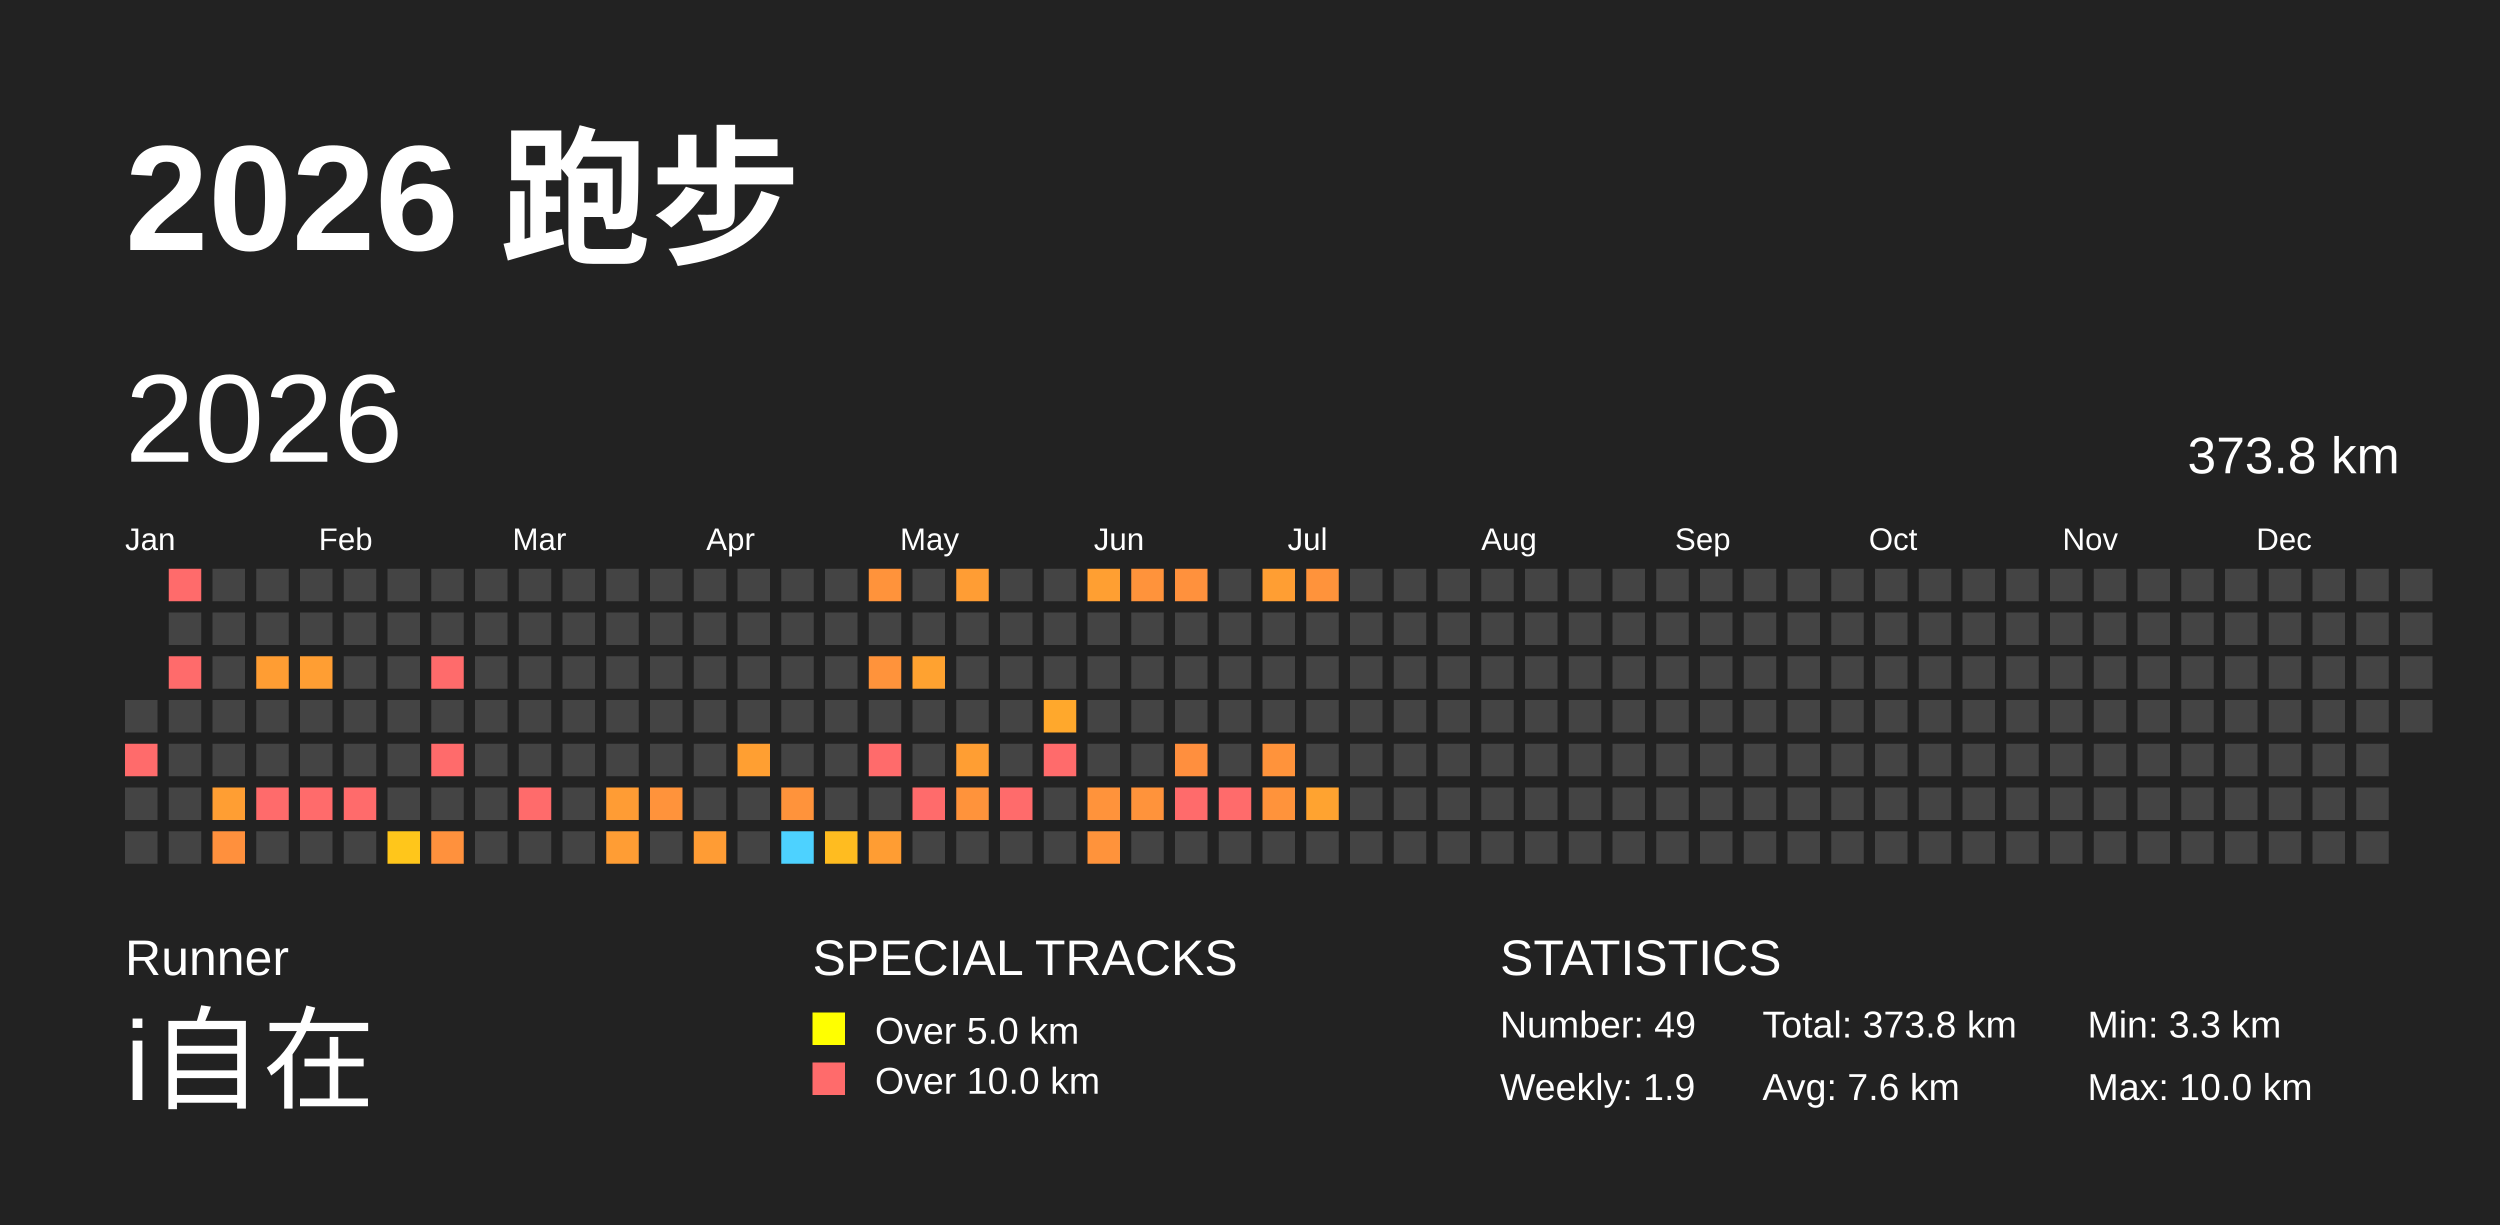
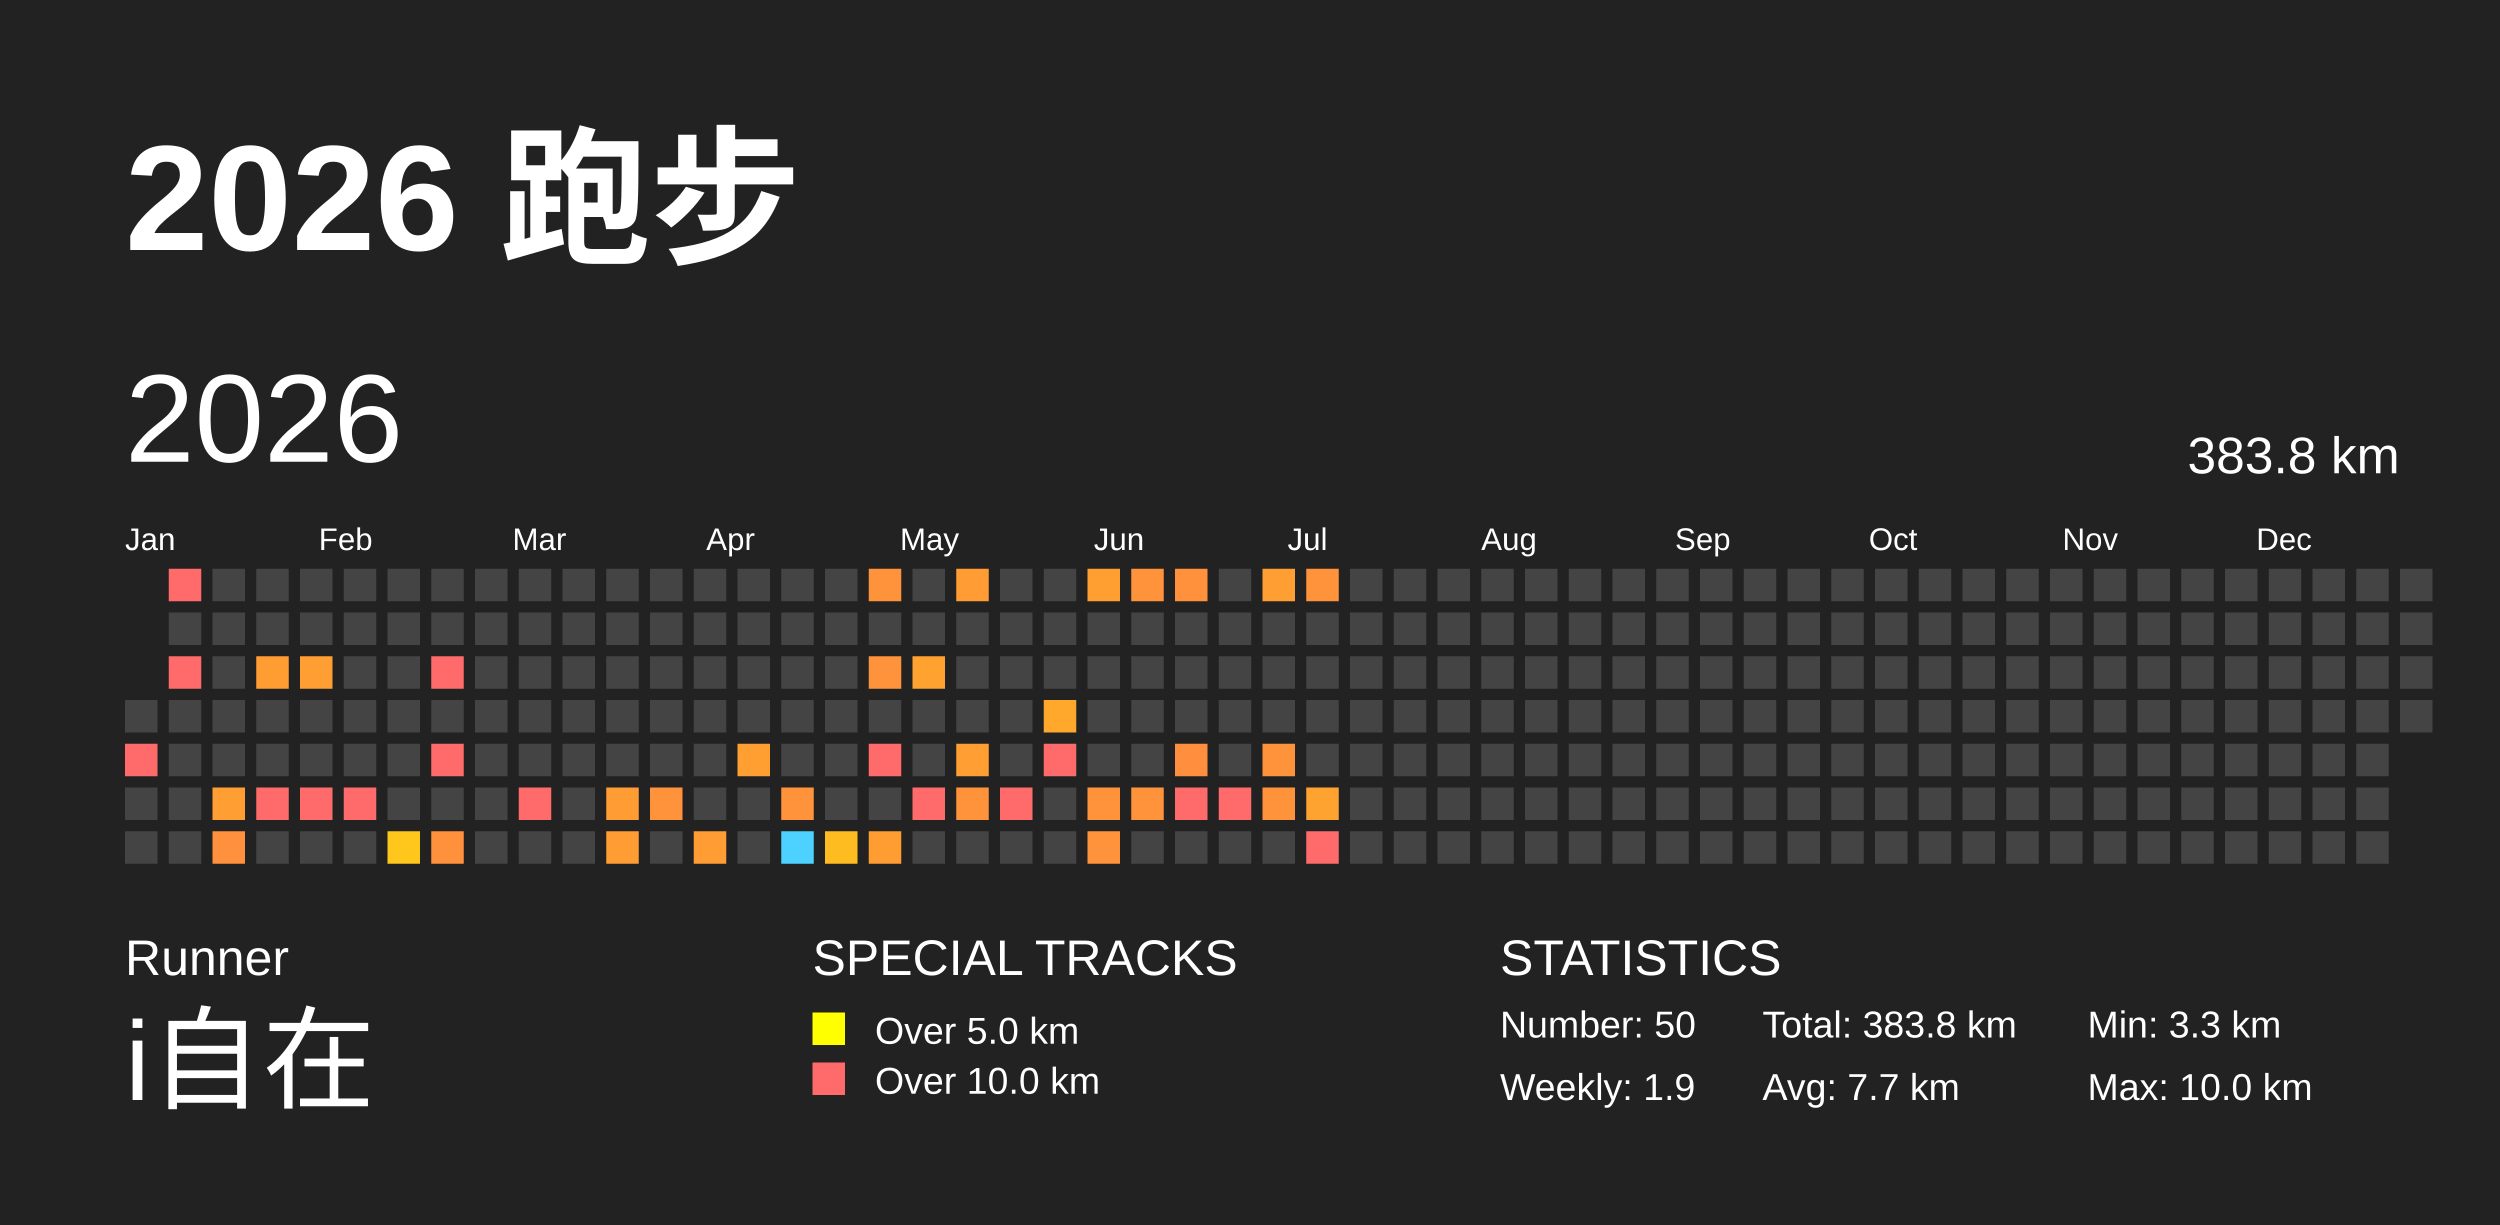
<svg xmlns="http://www.w3.org/2000/svg" baseProfile="full" height="98mm" version="1.1" viewBox="0,0,200,98" width="200mm">
  <defs />
  <rect fill="#222222" height="98" width="200" x="0" y="0" />
  <text fill="#FFFFFF" style="font-size:12px; font-family:Arial; font-weight:bold;" x="10" y="20">2026 跑步</text>
  <text fill="#FFFFFF" style="font-size:4px; font-family:Arial" x="10" y="78">Runner</text>
  <text fill="#FFFFFF" style="font-size:9px; font-family:Arial" x="10" y="88">i自在</text>
  <text fill="#FFFFFF" style="font-size:4px; font-family:Arial" x="65" y="78">SPECIAL TRACKS</text>
  <rect fill="#FFFF00" height="2.6" width="2.6" x="65" y="81" />
  <text fill="#FFFFFF" style="font-size:3px; font-family:Arial" x="70" y="83.5">Over 5.0 km</text>
  <rect fill="#FF6B6B" height="2.6" width="2.6" x="65" y="85" />
  <text fill="#FFFFFF" style="font-size:3px; font-family:Arial" x="70" y="87.5">Over 10.0 km</text>
  <text fill="#FFFFFF" style="font-size:4px; font-family:Arial" x="120" y="78">STATISTICS</text>
-   <text fill="#FFFFFF" style="font-size:3px; font-family:Arial" x="120" y="83">Number: 49</text>
+   <text fill="#FFFFFF" style="font-size:3px; font-family:Arial" x="120" y="83">Number: 50</text>
  <text fill="#FFFFFF" style="font-size:3px; font-family:Arial" x="120" y="88">Weekly: 1.9</text>
-   <text fill="#FFFFFF" style="font-size:3px; font-family:Arial" x="141" y="83">Total: 373.8 km</text>
-   <text fill="#FFFFFF" style="font-size:3px; font-family:Arial" x="141" y="88">Avg: 7.6 km</text>
+   <text fill="#FFFFFF" style="font-size:3px; font-family:Arial" x="141" y="83">Total: 383.8 km</text>
+   <text fill="#FFFFFF" style="font-size:3px; font-family:Arial" x="141" y="88">Avg: 7.7 km</text>
  <text fill="#FFFFFF" style="font-size:3px; font-family:Arial" x="167" y="83">Min: 3.3 km</text>
  <text fill="#FFFFFF" style="font-size:3px; font-family:Arial" x="167" y="88">Max: 10.0 km</text>
  <text dominant-baseline="hanging" fill="#FFFFFF" style="font-size:10.0px; font-family:Arial;" x="10" y="30">2026</text>
-   <text dominant-baseline="hanging" fill="#FFFFFF" style="font-size:4.125px; font-family:Arial;" x="175" y="35">373.8 km</text>
+   <text dominant-baseline="hanging" fill="#FFFFFF" style="font-size:4.125px; font-family:Arial;" x="175" y="35">383.8 km</text>
  <text fill="#FFFFFF" style="font-size:2.5px; font-family:Arial" x="10.0" y="44">Jan</text>
  <text fill="#FFFFFF" style="font-size:2.5px; font-family:Arial" x="25.5" y="44">Feb</text>
  <text fill="#FFFFFF" style="font-size:2.5px; font-family:Arial" x="41.0" y="44">Mar</text>
  <text fill="#FFFFFF" style="font-size:2.5px; font-family:Arial" x="56.5" y="44">Apr</text>
  <text fill="#FFFFFF" style="font-size:2.5px; font-family:Arial" x="72.0" y="44">May</text>
  <text fill="#FFFFFF" style="font-size:2.5px; font-family:Arial" x="87.5" y="44">Jun</text>
  <text fill="#FFFFFF" style="font-size:2.5px; font-family:Arial" x="103.0" y="44">Jul</text>
  <text fill="#FFFFFF" style="font-size:2.5px; font-family:Arial" x="118.5" y="44">Aug</text>
  <text fill="#FFFFFF" style="font-size:2.5px; font-family:Arial" x="134.0" y="44">Sep</text>
  <text fill="#FFFFFF" style="font-size:2.5px; font-family:Arial" x="149.5" y="44">Oct</text>
  <text fill="#FFFFFF" style="font-size:2.5px; font-family:Arial" x="165.0" y="44">Nov</text>
  <text fill="#FFFFFF" style="font-size:2.5px; font-family:Arial" x="180.5" y="44">Dec</text>
  <rect fill="#444444" height="2.6" width="2.6" x="10.0" y="56.0" />
  <rect fill="#FF6B6B" height="2.6" width="2.6" x="10.0" y="59.5" />
  <rect fill="#444444" height="2.6" width="2.6" x="10.0" y="63.0" />
  <rect fill="#444444" height="2.6" width="2.6" x="10.0" y="66.5" />
  <rect fill="#FF6B6B" height="2.6" width="2.6" x="13.5" y="45.5" />
  <rect fill="#444444" height="2.6" width="2.6" x="13.5" y="49.0" />
  <rect fill="#FF6B6B" height="2.6" width="2.6" x="13.5" y="52.5" />
  <rect fill="#444444" height="2.6" width="2.6" x="13.5" y="56.0" />
  <rect fill="#444444" height="2.6" width="2.6" x="13.5" y="59.5" />
  <rect fill="#444444" height="2.6" width="2.6" x="13.5" y="63.0" />
  <rect fill="#444444" height="2.6" width="2.6" x="13.5" y="66.5" />
  <rect fill="#444444" height="2.6" width="2.6" x="17.0" y="45.5" />
  <rect fill="#444444" height="2.6" width="2.6" x="17.0" y="49.0" />
  <rect fill="#444444" height="2.6" width="2.6" x="17.0" y="52.5" />
  <rect fill="#444444" height="2.6" width="2.6" x="17.0" y="56.0" />
  <rect fill="#444444" height="2.6" width="2.6" x="17.0" y="59.5" />
  <rect fill="#ff9e33" height="2.6" width="2.6" x="17.0" y="63.0" />
  <rect fill="#ff903d" height="2.6" width="2.6" x="17.0" y="66.5" />
  <rect fill="#444444" height="2.6" width="2.6" x="20.5" y="45.5" />
  <rect fill="#444444" height="2.6" width="2.6" x="20.5" y="49.0" />
  <rect fill="#ff9d33" height="2.6" width="2.6" x="20.5" y="52.5" />
  <rect fill="#444444" height="2.6" width="2.6" x="20.5" y="56.0" />
  <rect fill="#444444" height="2.6" width="2.6" x="20.5" y="59.5" />
  <rect fill="#FF6B6B" height="2.6" width="2.6" x="20.5" y="63.0" />
  <rect fill="#444444" height="2.6" width="2.6" x="20.5" y="66.5" />
  <rect fill="#444444" height="2.6" width="2.6" x="24.0" y="45.5" />
  <rect fill="#444444" height="2.6" width="2.6" x="24.0" y="49.0" />
  <rect fill="#ff9e33" height="2.6" width="2.6" x="24.0" y="52.5" />
  <rect fill="#444444" height="2.6" width="2.6" x="24.0" y="56.0" />
  <rect fill="#444444" height="2.6" width="2.6" x="24.0" y="59.5" />
  <rect fill="#FF6B6B" height="2.6" width="2.6" x="24.0" y="63.0" />
  <rect fill="#444444" height="2.6" width="2.6" x="24.0" y="66.5" />
  <rect fill="#444444" height="2.6" width="2.6" x="27.5" y="45.5" />
  <rect fill="#444444" height="2.6" width="2.6" x="27.5" y="49.0" />
  <rect fill="#444444" height="2.6" width="2.6" x="27.5" y="52.5" />
  <rect fill="#444444" height="2.6" width="2.6" x="27.5" y="56.0" />
  <rect fill="#444444" height="2.6" width="2.6" x="27.5" y="59.5" />
  <rect fill="#FF6B6B" height="2.6" width="2.6" x="27.5" y="63.0" />
  <rect fill="#444444" height="2.6" width="2.6" x="27.5" y="66.5" />
  <rect fill="#444444" height="2.6" width="2.6" x="31.0" y="45.5" />
  <rect fill="#444444" height="2.6" width="2.6" x="31.0" y="49.0" />
  <rect fill="#444444" height="2.6" width="2.6" x="31.0" y="52.5" />
  <rect fill="#444444" height="2.6" width="2.6" x="31.0" y="56.0" />
  <rect fill="#444444" height="2.6" width="2.6" x="31.0" y="59.5" />
  <rect fill="#444444" height="2.6" width="2.6" x="31.0" y="63.0" />
  <rect fill="#ffc61b" height="2.6" width="2.6" x="31.0" y="66.5" />
  <rect fill="#444444" height="2.6" width="2.6" x="34.5" y="45.5" />
  <rect fill="#444444" height="2.6" width="2.6" x="34.5" y="49.0" />
  <rect fill="#FF6B6B" height="2.6" width="2.6" x="34.5" y="52.5" />
  <rect fill="#444444" height="2.6" width="2.6" x="34.5" y="56.0" />
  <rect fill="#FF6B6B" height="2.6" width="2.6" x="34.5" y="59.5" />
  <rect fill="#444444" height="2.6" width="2.6" x="34.5" y="63.0" />
  <rect fill="#ff913d" height="2.6" width="2.6" x="34.5" y="66.5" />
  <rect fill="#444444" height="2.6" width="2.6" x="38.0" y="45.5" />
  <rect fill="#444444" height="2.6" width="2.6" x="38.0" y="49.0" />
  <rect fill="#444444" height="2.6" width="2.6" x="38.0" y="52.5" />
  <rect fill="#444444" height="2.6" width="2.6" x="38.0" y="56.0" />
  <rect fill="#444444" height="2.6" width="2.6" x="38.0" y="59.5" />
  <rect fill="#444444" height="2.6" width="2.6" x="38.0" y="63.0" />
  <rect fill="#444444" height="2.6" width="2.6" x="38.0" y="66.5" />
  <rect fill="#444444" height="2.6" width="2.6" x="41.5" y="45.5" />
  <rect fill="#444444" height="2.6" width="2.6" x="41.5" y="49.0" />
  <rect fill="#444444" height="2.6" width="2.6" x="41.5" y="52.5" />
  <rect fill="#444444" height="2.6" width="2.6" x="41.5" y="56.0" />
  <rect fill="#444444" height="2.6" width="2.6" x="41.5" y="59.5" />
  <rect fill="#FF6B6B" height="2.6" width="2.6" x="41.5" y="63.0" />
  <rect fill="#444444" height="2.6" width="2.6" x="41.5" y="66.5" />
  <rect fill="#444444" height="2.6" width="2.6" x="45.0" y="45.5" />
  <rect fill="#444444" height="2.6" width="2.6" x="45.0" y="49.0" />
  <rect fill="#444444" height="2.6" width="2.6" x="45.0" y="52.5" />
  <rect fill="#444444" height="2.6" width="2.6" x="45.0" y="56.0" />
  <rect fill="#444444" height="2.6" width="2.6" x="45.0" y="59.5" />
  <rect fill="#444444" height="2.6" width="2.6" x="45.0" y="63.0" />
  <rect fill="#444444" height="2.6" width="2.6" x="45.0" y="66.5" />
  <rect fill="#444444" height="2.6" width="2.6" x="48.5" y="45.5" />
  <rect fill="#444444" height="2.6" width="2.6" x="48.5" y="49.0" />
  <rect fill="#444444" height="2.6" width="2.6" x="48.5" y="52.5" />
  <rect fill="#444444" height="2.6" width="2.6" x="48.5" y="56.0" />
  <rect fill="#444444" height="2.6" width="2.6" x="48.5" y="59.5" />
  <rect fill="#ff9c34" height="2.6" width="2.6" x="48.5" y="63.0" />
  <rect fill="#ff9d34" height="2.6" width="2.6" x="48.5" y="66.5" />
  <rect fill="#444444" height="2.6" width="2.6" x="52.0" y="45.5" />
  <rect fill="#444444" height="2.6" width="2.6" x="52.0" y="49.0" />
  <rect fill="#444444" height="2.6" width="2.6" x="52.0" y="52.5" />
  <rect fill="#444444" height="2.6" width="2.6" x="52.0" y="56.0" />
  <rect fill="#444444" height="2.6" width="2.6" x="52.0" y="59.5" />
  <rect fill="#ff933b" height="2.6" width="2.6" x="52.0" y="63.0" />
  <rect fill="#444444" height="2.6" width="2.6" x="52.0" y="66.5" />
  <rect fill="#444444" height="2.6" width="2.6" x="55.5" y="45.5" />
  <rect fill="#444444" height="2.6" width="2.6" x="55.5" y="49.0" />
  <rect fill="#444444" height="2.6" width="2.6" x="55.5" y="52.5" />
  <rect fill="#444444" height="2.6" width="2.6" x="55.5" y="56.0" />
  <rect fill="#444444" height="2.6" width="2.6" x="55.5" y="59.5" />
  <rect fill="#444444" height="2.6" width="2.6" x="55.5" y="63.0" />
  <rect fill="#ff9c34" height="2.6" width="2.6" x="55.5" y="66.5" />
  <rect fill="#444444" height="2.6" width="2.6" x="59.0" y="45.5" />
  <rect fill="#444444" height="2.6" width="2.6" x="59.0" y="49.0" />
  <rect fill="#444444" height="2.6" width="2.6" x="59.0" y="52.5" />
  <rect fill="#444444" height="2.6" width="2.6" x="59.0" y="56.0" />
  <rect fill="#ff9f32" height="2.6" width="2.6" x="59.0" y="59.5" />
  <rect fill="#444444" height="2.6" width="2.6" x="59.0" y="63.0" />
  <rect fill="#444444" height="2.6" width="2.6" x="59.0" y="66.5" />
  <rect fill="#444444" height="2.6" width="2.6" x="62.5" y="45.5" />
  <rect fill="#444444" height="2.6" width="2.6" x="62.5" y="49.0" />
  <rect fill="#444444" height="2.6" width="2.6" x="62.5" y="52.5" />
  <rect fill="#444444" height="2.6" width="2.6" x="62.5" y="56.0" />
  <rect fill="#444444" height="2.6" width="2.6" x="62.5" y="59.5" />
  <rect fill="#ff933b" height="2.6" width="2.6" x="62.5" y="63.0" />
  <rect fill="#4dd2ff" height="2.6" width="2.6" x="62.5" y="66.5" />
  <rect fill="#444444" height="2.6" width="2.6" x="66.0" y="45.5" />
  <rect fill="#444444" height="2.6" width="2.6" x="66.0" y="49.0" />
  <rect fill="#444444" height="2.6" width="2.6" x="66.0" y="52.5" />
  <rect fill="#444444" height="2.6" width="2.6" x="66.0" y="56.0" />
  <rect fill="#444444" height="2.6" width="2.6" x="66.0" y="59.5" />
  <rect fill="#444444" height="2.6" width="2.6" x="66.0" y="63.0" />
  <rect fill="#ffbc20" height="2.6" width="2.6" x="66.0" y="66.5" />
  <rect fill="#ff933b" height="2.6" width="2.6" x="69.5" y="45.5" />
  <rect fill="#444444" height="2.6" width="2.6" x="69.5" y="49.0" />
  <rect fill="#ff933b" height="2.6" width="2.6" x="69.5" y="52.5" />
  <rect fill="#444444" height="2.6" width="2.6" x="69.5" y="56.0" />
  <rect fill="#FF6B6B" height="2.6" width="2.6" x="69.5" y="59.5" />
  <rect fill="#444444" height="2.6" width="2.6" x="69.5" y="63.0" />
  <rect fill="#ff9d33" height="2.6" width="2.6" x="69.5" y="66.5" />
  <rect fill="#444444" height="2.6" width="2.6" x="73.0" y="45.5" />
  <rect fill="#444444" height="2.6" width="2.6" x="73.0" y="49.0" />
  <rect fill="#ffa230" height="2.6" width="2.6" x="73.0" y="52.5" />
  <rect fill="#444444" height="2.6" width="2.6" x="73.0" y="56.0" />
  <rect fill="#444444" height="2.6" width="2.6" x="73.0" y="59.5" />
  <rect fill="#FF6B6B" height="2.6" width="2.6" x="73.0" y="63.0" />
  <rect fill="#444444" height="2.6" width="2.6" x="73.0" y="66.5" />
  <rect fill="#ff9d34" height="2.6" width="2.6" x="76.5" y="45.5" />
  <rect fill="#444444" height="2.6" width="2.6" x="76.5" y="49.0" />
  <rect fill="#444444" height="2.6" width="2.6" x="76.5" y="52.5" />
  <rect fill="#444444" height="2.6" width="2.6" x="76.5" y="56.0" />
  <rect fill="#ff9e33" height="2.6" width="2.6" x="76.5" y="59.5" />
  <rect fill="#ff933b" height="2.6" width="2.6" x="76.5" y="63.0" />
  <rect fill="#444444" height="2.6" width="2.6" x="76.5" y="66.5" />
  <rect fill="#444444" height="2.6" width="2.6" x="80.0" y="45.5" />
  <rect fill="#444444" height="2.6" width="2.6" x="80.0" y="49.0" />
  <rect fill="#444444" height="2.6" width="2.6" x="80.0" y="52.5" />
  <rect fill="#444444" height="2.6" width="2.6" x="80.0" y="56.0" />
  <rect fill="#444444" height="2.6" width="2.6" x="80.0" y="59.5" />
  <rect fill="#FF6B6B" height="2.6" width="2.6" x="80.0" y="63.0" />
  <rect fill="#444444" height="2.6" width="2.6" x="80.0" y="66.5" />
  <rect fill="#444444" height="2.6" width="2.6" x="83.5" y="45.5" />
  <rect fill="#444444" height="2.6" width="2.6" x="83.5" y="49.0" />
  <rect fill="#444444" height="2.6" width="2.6" x="83.5" y="52.5" />
  <rect fill="#ffa82c" height="2.6" width="2.6" x="83.5" y="56.0" />
  <rect fill="#FF6B6B" height="2.6" width="2.6" x="83.5" y="59.5" />
  <rect fill="#444444" height="2.6" width="2.6" x="83.5" y="63.0" />
  <rect fill="#444444" height="2.6" width="2.6" x="83.5" y="66.5" />
  <rect fill="#ff9f32" height="2.6" width="2.6" x="87.0" y="45.5" />
  <rect fill="#444444" height="2.6" width="2.6" x="87.0" y="49.0" />
  <rect fill="#444444" height="2.6" width="2.6" x="87.0" y="52.5" />
  <rect fill="#444444" height="2.6" width="2.6" x="87.0" y="56.0" />
  <rect fill="#444444" height="2.6" width="2.6" x="87.0" y="59.5" />
  <rect fill="#ff933b" height="2.6" width="2.6" x="87.0" y="63.0" />
  <rect fill="#ff933b" height="2.6" width="2.6" x="87.0" y="66.5" />
  <rect fill="#ff933b" height="2.6" width="2.6" x="90.5" y="45.5" />
  <rect fill="#444444" height="2.6" width="2.6" x="90.5" y="49.0" />
  <rect fill="#444444" height="2.6" width="2.6" x="90.5" y="52.5" />
  <rect fill="#444444" height="2.6" width="2.6" x="90.5" y="56.0" />
  <rect fill="#444444" height="2.6" width="2.6" x="90.5" y="59.5" />
  <rect fill="#ff933b" height="2.6" width="2.6" x="90.5" y="63.0" />
  <rect fill="#444444" height="2.6" width="2.6" x="90.5" y="66.5" />
  <rect fill="#ff913d" height="2.6" width="2.6" x="94.0" y="45.5" />
  <rect fill="#444444" height="2.6" width="2.6" x="94.0" y="49.0" />
  <rect fill="#444444" height="2.6" width="2.6" x="94.0" y="52.5" />
  <rect fill="#444444" height="2.6" width="2.6" x="94.0" y="56.0" />
  <rect fill="#ff8f3e" height="2.6" width="2.6" x="94.0" y="59.5" />
  <rect fill="#FF6B6B" height="2.6" width="2.6" x="94.0" y="63.0" />
  <rect fill="#444444" height="2.6" width="2.6" x="94.0" y="66.5" />
  <rect fill="#444444" height="2.6" width="2.6" x="97.5" y="45.5" />
  <rect fill="#444444" height="2.6" width="2.6" x="97.5" y="49.0" />
  <rect fill="#444444" height="2.6" width="2.6" x="97.5" y="52.5" />
  <rect fill="#444444" height="2.6" width="2.6" x="97.5" y="56.0" />
  <rect fill="#444444" height="2.6" width="2.6" x="97.5" y="59.5" />
  <rect fill="#FF6B6B" height="2.6" width="2.6" x="97.5" y="63.0" />
  <rect fill="#444444" height="2.6" width="2.6" x="97.5" y="66.5" />
  <rect fill="#ff9e33" height="2.6" width="2.6" x="101.0" y="45.5" />
  <rect fill="#444444" height="2.6" width="2.6" x="101.0" y="49.0" />
  <rect fill="#444444" height="2.6" width="2.6" x="101.0" y="52.5" />
  <rect fill="#444444" height="2.6" width="2.6" x="101.0" y="56.0" />
  <rect fill="#ff933b" height="2.6" width="2.6" x="101.0" y="59.5" />
  <rect fill="#ff933b" height="2.6" width="2.6" x="101.0" y="63.0" />
  <rect fill="#444444" height="2.6" width="2.6" x="101.0" y="66.5" />
  <rect fill="#ff933b" height="2.6" width="2.6" x="104.5" y="45.5" />
  <rect fill="#444444" height="2.6" width="2.6" x="104.5" y="49.0" />
  <rect fill="#444444" height="2.6" width="2.6" x="104.5" y="52.5" />
  <rect fill="#444444" height="2.6" width="2.6" x="104.5" y="56.0" />
  <rect fill="#444444" height="2.6" width="2.6" x="104.5" y="59.5" />
  <rect fill="#ffa330" height="2.6" width="2.6" x="104.5" y="63.0" />
-   <rect fill="#444444" height="2.6" width="2.6" x="104.5" y="66.5" />
+   <rect fill="#FF6B6B" height="2.6" width="2.6" x="104.5" y="66.5" />
  <rect fill="#444444" height="2.6" width="2.6" x="108.0" y="45.5" />
  <rect fill="#444444" height="2.6" width="2.6" x="108.0" y="49.0" />
  <rect fill="#444444" height="2.6" width="2.6" x="108.0" y="52.5" />
  <rect fill="#444444" height="2.6" width="2.6" x="108.0" y="56.0" />
  <rect fill="#444444" height="2.6" width="2.6" x="108.0" y="59.5" />
  <rect fill="#444444" height="2.6" width="2.6" x="108.0" y="63.0" />
  <rect fill="#444444" height="2.6" width="2.6" x="108.0" y="66.5" />
  <rect fill="#444444" height="2.6" width="2.6" x="111.5" y="45.5" />
  <rect fill="#444444" height="2.6" width="2.6" x="111.5" y="49.0" />
  <rect fill="#444444" height="2.6" width="2.6" x="111.5" y="52.5" />
  <rect fill="#444444" height="2.6" width="2.6" x="111.5" y="56.0" />
  <rect fill="#444444" height="2.6" width="2.6" x="111.5" y="59.5" />
  <rect fill="#444444" height="2.6" width="2.6" x="111.5" y="63.0" />
  <rect fill="#444444" height="2.6" width="2.6" x="111.5" y="66.5" />
  <rect fill="#444444" height="2.6" width="2.6" x="115.0" y="45.5" />
  <rect fill="#444444" height="2.6" width="2.6" x="115.0" y="49.0" />
  <rect fill="#444444" height="2.6" width="2.6" x="115.0" y="52.5" />
  <rect fill="#444444" height="2.6" width="2.6" x="115.0" y="56.0" />
  <rect fill="#444444" height="2.6" width="2.6" x="115.0" y="59.5" />
  <rect fill="#444444" height="2.6" width="2.6" x="115.0" y="63.0" />
  <rect fill="#444444" height="2.6" width="2.6" x="115.0" y="66.5" />
  <rect fill="#444444" height="2.6" width="2.6" x="118.5" y="45.5" />
  <rect fill="#444444" height="2.6" width="2.6" x="118.5" y="49.0" />
  <rect fill="#444444" height="2.6" width="2.6" x="118.5" y="52.5" />
  <rect fill="#444444" height="2.6" width="2.6" x="118.5" y="56.0" />
  <rect fill="#444444" height="2.6" width="2.6" x="118.5" y="59.5" />
  <rect fill="#444444" height="2.6" width="2.6" x="118.5" y="63.0" />
  <rect fill="#444444" height="2.6" width="2.6" x="118.5" y="66.5" />
  <rect fill="#444444" height="2.6" width="2.6" x="122.0" y="45.5" />
  <rect fill="#444444" height="2.6" width="2.6" x="122.0" y="49.0" />
  <rect fill="#444444" height="2.6" width="2.6" x="122.0" y="52.5" />
  <rect fill="#444444" height="2.6" width="2.6" x="122.0" y="56.0" />
  <rect fill="#444444" height="2.6" width="2.6" x="122.0" y="59.5" />
  <rect fill="#444444" height="2.6" width="2.6" x="122.0" y="63.0" />
  <rect fill="#444444" height="2.6" width="2.6" x="122.0" y="66.5" />
  <rect fill="#444444" height="2.6" width="2.6" x="125.5" y="45.5" />
  <rect fill="#444444" height="2.6" width="2.6" x="125.5" y="49.0" />
  <rect fill="#444444" height="2.6" width="2.6" x="125.5" y="52.5" />
  <rect fill="#444444" height="2.6" width="2.6" x="125.5" y="56.0" />
  <rect fill="#444444" height="2.6" width="2.6" x="125.5" y="59.5" />
  <rect fill="#444444" height="2.6" width="2.6" x="125.5" y="63.0" />
  <rect fill="#444444" height="2.6" width="2.6" x="125.5" y="66.5" />
  <rect fill="#444444" height="2.6" width="2.6" x="129.0" y="45.5" />
  <rect fill="#444444" height="2.6" width="2.6" x="129.0" y="49.0" />
  <rect fill="#444444" height="2.6" width="2.6" x="129.0" y="52.5" />
  <rect fill="#444444" height="2.6" width="2.6" x="129.0" y="56.0" />
  <rect fill="#444444" height="2.6" width="2.6" x="129.0" y="59.5" />
  <rect fill="#444444" height="2.6" width="2.6" x="129.0" y="63.0" />
  <rect fill="#444444" height="2.6" width="2.6" x="129.0" y="66.5" />
  <rect fill="#444444" height="2.6" width="2.6" x="132.5" y="45.5" />
  <rect fill="#444444" height="2.6" width="2.6" x="132.5" y="49.0" />
  <rect fill="#444444" height="2.6" width="2.6" x="132.5" y="52.5" />
  <rect fill="#444444" height="2.6" width="2.6" x="132.5" y="56.0" />
  <rect fill="#444444" height="2.6" width="2.6" x="132.5" y="59.5" />
  <rect fill="#444444" height="2.6" width="2.6" x="132.5" y="63.0" />
  <rect fill="#444444" height="2.6" width="2.6" x="132.5" y="66.5" />
  <rect fill="#444444" height="2.6" width="2.6" x="136.0" y="45.5" />
  <rect fill="#444444" height="2.6" width="2.6" x="136.0" y="49.0" />
  <rect fill="#444444" height="2.6" width="2.6" x="136.0" y="52.5" />
  <rect fill="#444444" height="2.6" width="2.6" x="136.0" y="56.0" />
  <rect fill="#444444" height="2.6" width="2.6" x="136.0" y="59.5" />
  <rect fill="#444444" height="2.6" width="2.6" x="136.0" y="63.0" />
  <rect fill="#444444" height="2.6" width="2.6" x="136.0" y="66.5" />
  <rect fill="#444444" height="2.6" width="2.6" x="139.5" y="45.5" />
  <rect fill="#444444" height="2.6" width="2.6" x="139.5" y="49.0" />
  <rect fill="#444444" height="2.6" width="2.6" x="139.5" y="52.5" />
  <rect fill="#444444" height="2.6" width="2.6" x="139.5" y="56.0" />
  <rect fill="#444444" height="2.6" width="2.6" x="139.5" y="59.5" />
  <rect fill="#444444" height="2.6" width="2.6" x="139.5" y="63.0" />
  <rect fill="#444444" height="2.6" width="2.6" x="139.5" y="66.5" />
  <rect fill="#444444" height="2.6" width="2.6" x="143.0" y="45.5" />
  <rect fill="#444444" height="2.6" width="2.6" x="143.0" y="49.0" />
  <rect fill="#444444" height="2.6" width="2.6" x="143.0" y="52.5" />
  <rect fill="#444444" height="2.6" width="2.6" x="143.0" y="56.0" />
  <rect fill="#444444" height="2.6" width="2.6" x="143.0" y="59.5" />
  <rect fill="#444444" height="2.6" width="2.6" x="143.0" y="63.0" />
  <rect fill="#444444" height="2.6" width="2.6" x="143.0" y="66.5" />
  <rect fill="#444444" height="2.6" width="2.6" x="146.5" y="45.5" />
  <rect fill="#444444" height="2.6" width="2.6" x="146.5" y="49.0" />
  <rect fill="#444444" height="2.6" width="2.6" x="146.5" y="52.5" />
  <rect fill="#444444" height="2.6" width="2.6" x="146.5" y="56.0" />
  <rect fill="#444444" height="2.6" width="2.6" x="146.5" y="59.5" />
  <rect fill="#444444" height="2.6" width="2.6" x="146.5" y="63.0" />
  <rect fill="#444444" height="2.6" width="2.6" x="146.5" y="66.5" />
  <rect fill="#444444" height="2.6" width="2.6" x="150.0" y="45.5" />
  <rect fill="#444444" height="2.6" width="2.6" x="150.0" y="49.0" />
  <rect fill="#444444" height="2.6" width="2.6" x="150.0" y="52.5" />
  <rect fill="#444444" height="2.6" width="2.6" x="150.0" y="56.0" />
  <rect fill="#444444" height="2.6" width="2.6" x="150.0" y="59.5" />
  <rect fill="#444444" height="2.6" width="2.6" x="150.0" y="63.0" />
  <rect fill="#444444" height="2.6" width="2.6" x="150.0" y="66.5" />
  <rect fill="#444444" height="2.6" width="2.6" x="153.5" y="45.5" />
  <rect fill="#444444" height="2.6" width="2.6" x="153.5" y="49.0" />
  <rect fill="#444444" height="2.6" width="2.6" x="153.5" y="52.5" />
  <rect fill="#444444" height="2.6" width="2.6" x="153.5" y="56.0" />
  <rect fill="#444444" height="2.6" width="2.6" x="153.5" y="59.5" />
  <rect fill="#444444" height="2.6" width="2.6" x="153.5" y="63.0" />
  <rect fill="#444444" height="2.6" width="2.6" x="153.5" y="66.5" />
  <rect fill="#444444" height="2.6" width="2.6" x="157.0" y="45.5" />
  <rect fill="#444444" height="2.6" width="2.6" x="157.0" y="49.0" />
  <rect fill="#444444" height="2.6" width="2.6" x="157.0" y="52.5" />
  <rect fill="#444444" height="2.6" width="2.6" x="157.0" y="56.0" />
  <rect fill="#444444" height="2.6" width="2.6" x="157.0" y="59.5" />
  <rect fill="#444444" height="2.6" width="2.6" x="157.0" y="63.0" />
  <rect fill="#444444" height="2.6" width="2.6" x="157.0" y="66.5" />
  <rect fill="#444444" height="2.6" width="2.6" x="160.5" y="45.5" />
  <rect fill="#444444" height="2.6" width="2.6" x="160.5" y="49.0" />
  <rect fill="#444444" height="2.6" width="2.6" x="160.5" y="52.5" />
  <rect fill="#444444" height="2.6" width="2.6" x="160.5" y="56.0" />
  <rect fill="#444444" height="2.6" width="2.6" x="160.5" y="59.5" />
  <rect fill="#444444" height="2.6" width="2.6" x="160.5" y="63.0" />
  <rect fill="#444444" height="2.6" width="2.6" x="160.5" y="66.5" />
  <rect fill="#444444" height="2.6" width="2.6" x="164.0" y="45.5" />
  <rect fill="#444444" height="2.6" width="2.6" x="164.0" y="49.0" />
  <rect fill="#444444" height="2.6" width="2.6" x="164.0" y="52.5" />
  <rect fill="#444444" height="2.6" width="2.6" x="164.0" y="56.0" />
  <rect fill="#444444" height="2.6" width="2.6" x="164.0" y="59.5" />
  <rect fill="#444444" height="2.6" width="2.6" x="164.0" y="63.0" />
  <rect fill="#444444" height="2.6" width="2.6" x="164.0" y="66.5" />
  <rect fill="#444444" height="2.6" width="2.6" x="167.5" y="45.5" />
  <rect fill="#444444" height="2.6" width="2.6" x="167.5" y="49.0" />
  <rect fill="#444444" height="2.6" width="2.6" x="167.5" y="52.5" />
  <rect fill="#444444" height="2.6" width="2.6" x="167.5" y="56.0" />
  <rect fill="#444444" height="2.6" width="2.6" x="167.5" y="59.5" />
  <rect fill="#444444" height="2.6" width="2.6" x="167.5" y="63.0" />
  <rect fill="#444444" height="2.6" width="2.6" x="167.5" y="66.5" />
  <rect fill="#444444" height="2.6" width="2.6" x="171.0" y="45.5" />
  <rect fill="#444444" height="2.6" width="2.6" x="171.0" y="49.0" />
  <rect fill="#444444" height="2.6" width="2.6" x="171.0" y="52.5" />
  <rect fill="#444444" height="2.6" width="2.6" x="171.0" y="56.0" />
  <rect fill="#444444" height="2.6" width="2.6" x="171.0" y="59.5" />
  <rect fill="#444444" height="2.6" width="2.6" x="171.0" y="63.0" />
  <rect fill="#444444" height="2.6" width="2.6" x="171.0" y="66.5" />
  <rect fill="#444444" height="2.6" width="2.6" x="174.5" y="45.5" />
  <rect fill="#444444" height="2.6" width="2.6" x="174.5" y="49.0" />
  <rect fill="#444444" height="2.6" width="2.6" x="174.5" y="52.5" />
  <rect fill="#444444" height="2.6" width="2.6" x="174.5" y="56.0" />
  <rect fill="#444444" height="2.6" width="2.6" x="174.5" y="59.5" />
  <rect fill="#444444" height="2.6" width="2.6" x="174.5" y="63.0" />
  <rect fill="#444444" height="2.6" width="2.6" x="174.5" y="66.5" />
  <rect fill="#444444" height="2.6" width="2.6" x="178.0" y="45.5" />
  <rect fill="#444444" height="2.6" width="2.6" x="178.0" y="49.0" />
  <rect fill="#444444" height="2.6" width="2.6" x="178.0" y="52.5" />
  <rect fill="#444444" height="2.6" width="2.6" x="178.0" y="56.0" />
  <rect fill="#444444" height="2.6" width="2.6" x="178.0" y="59.5" />
  <rect fill="#444444" height="2.6" width="2.6" x="178.0" y="63.0" />
  <rect fill="#444444" height="2.6" width="2.6" x="178.0" y="66.5" />
  <rect fill="#444444" height="2.6" width="2.6" x="181.5" y="45.5" />
  <rect fill="#444444" height="2.6" width="2.6" x="181.5" y="49.0" />
  <rect fill="#444444" height="2.6" width="2.6" x="181.5" y="52.5" />
  <rect fill="#444444" height="2.6" width="2.6" x="181.5" y="56.0" />
  <rect fill="#444444" height="2.6" width="2.6" x="181.5" y="59.5" />
  <rect fill="#444444" height="2.6" width="2.6" x="181.5" y="63.0" />
  <rect fill="#444444" height="2.6" width="2.6" x="181.5" y="66.5" />
  <rect fill="#444444" height="2.6" width="2.6" x="185.0" y="45.5" />
  <rect fill="#444444" height="2.6" width="2.6" x="185.0" y="49.0" />
  <rect fill="#444444" height="2.6" width="2.6" x="185.0" y="52.5" />
  <rect fill="#444444" height="2.6" width="2.6" x="185.0" y="56.0" />
  <rect fill="#444444" height="2.6" width="2.6" x="185.0" y="59.5" />
  <rect fill="#444444" height="2.6" width="2.6" x="185.0" y="63.0" />
  <rect fill="#444444" height="2.6" width="2.6" x="185.0" y="66.5" />
  <rect fill="#444444" height="2.6" width="2.6" x="188.5" y="45.5" />
  <rect fill="#444444" height="2.6" width="2.6" x="188.5" y="49.0" />
  <rect fill="#444444" height="2.6" width="2.6" x="188.5" y="52.5" />
  <rect fill="#444444" height="2.6" width="2.6" x="188.5" y="56.0" />
  <rect fill="#444444" height="2.6" width="2.6" x="188.5" y="59.5" />
  <rect fill="#444444" height="2.6" width="2.6" x="188.5" y="63.0" />
  <rect fill="#444444" height="2.6" width="2.6" x="188.5" y="66.5" />
  <rect fill="#444444" height="2.6" width="2.6" x="192.0" y="45.5" />
  <rect fill="#444444" height="2.6" width="2.6" x="192.0" y="49.0" />
  <rect fill="#444444" height="2.6" width="2.6" x="192.0" y="52.5" />
  <rect fill="#444444" height="2.6" width="2.6" x="192.0" y="56.0" />
</svg>
